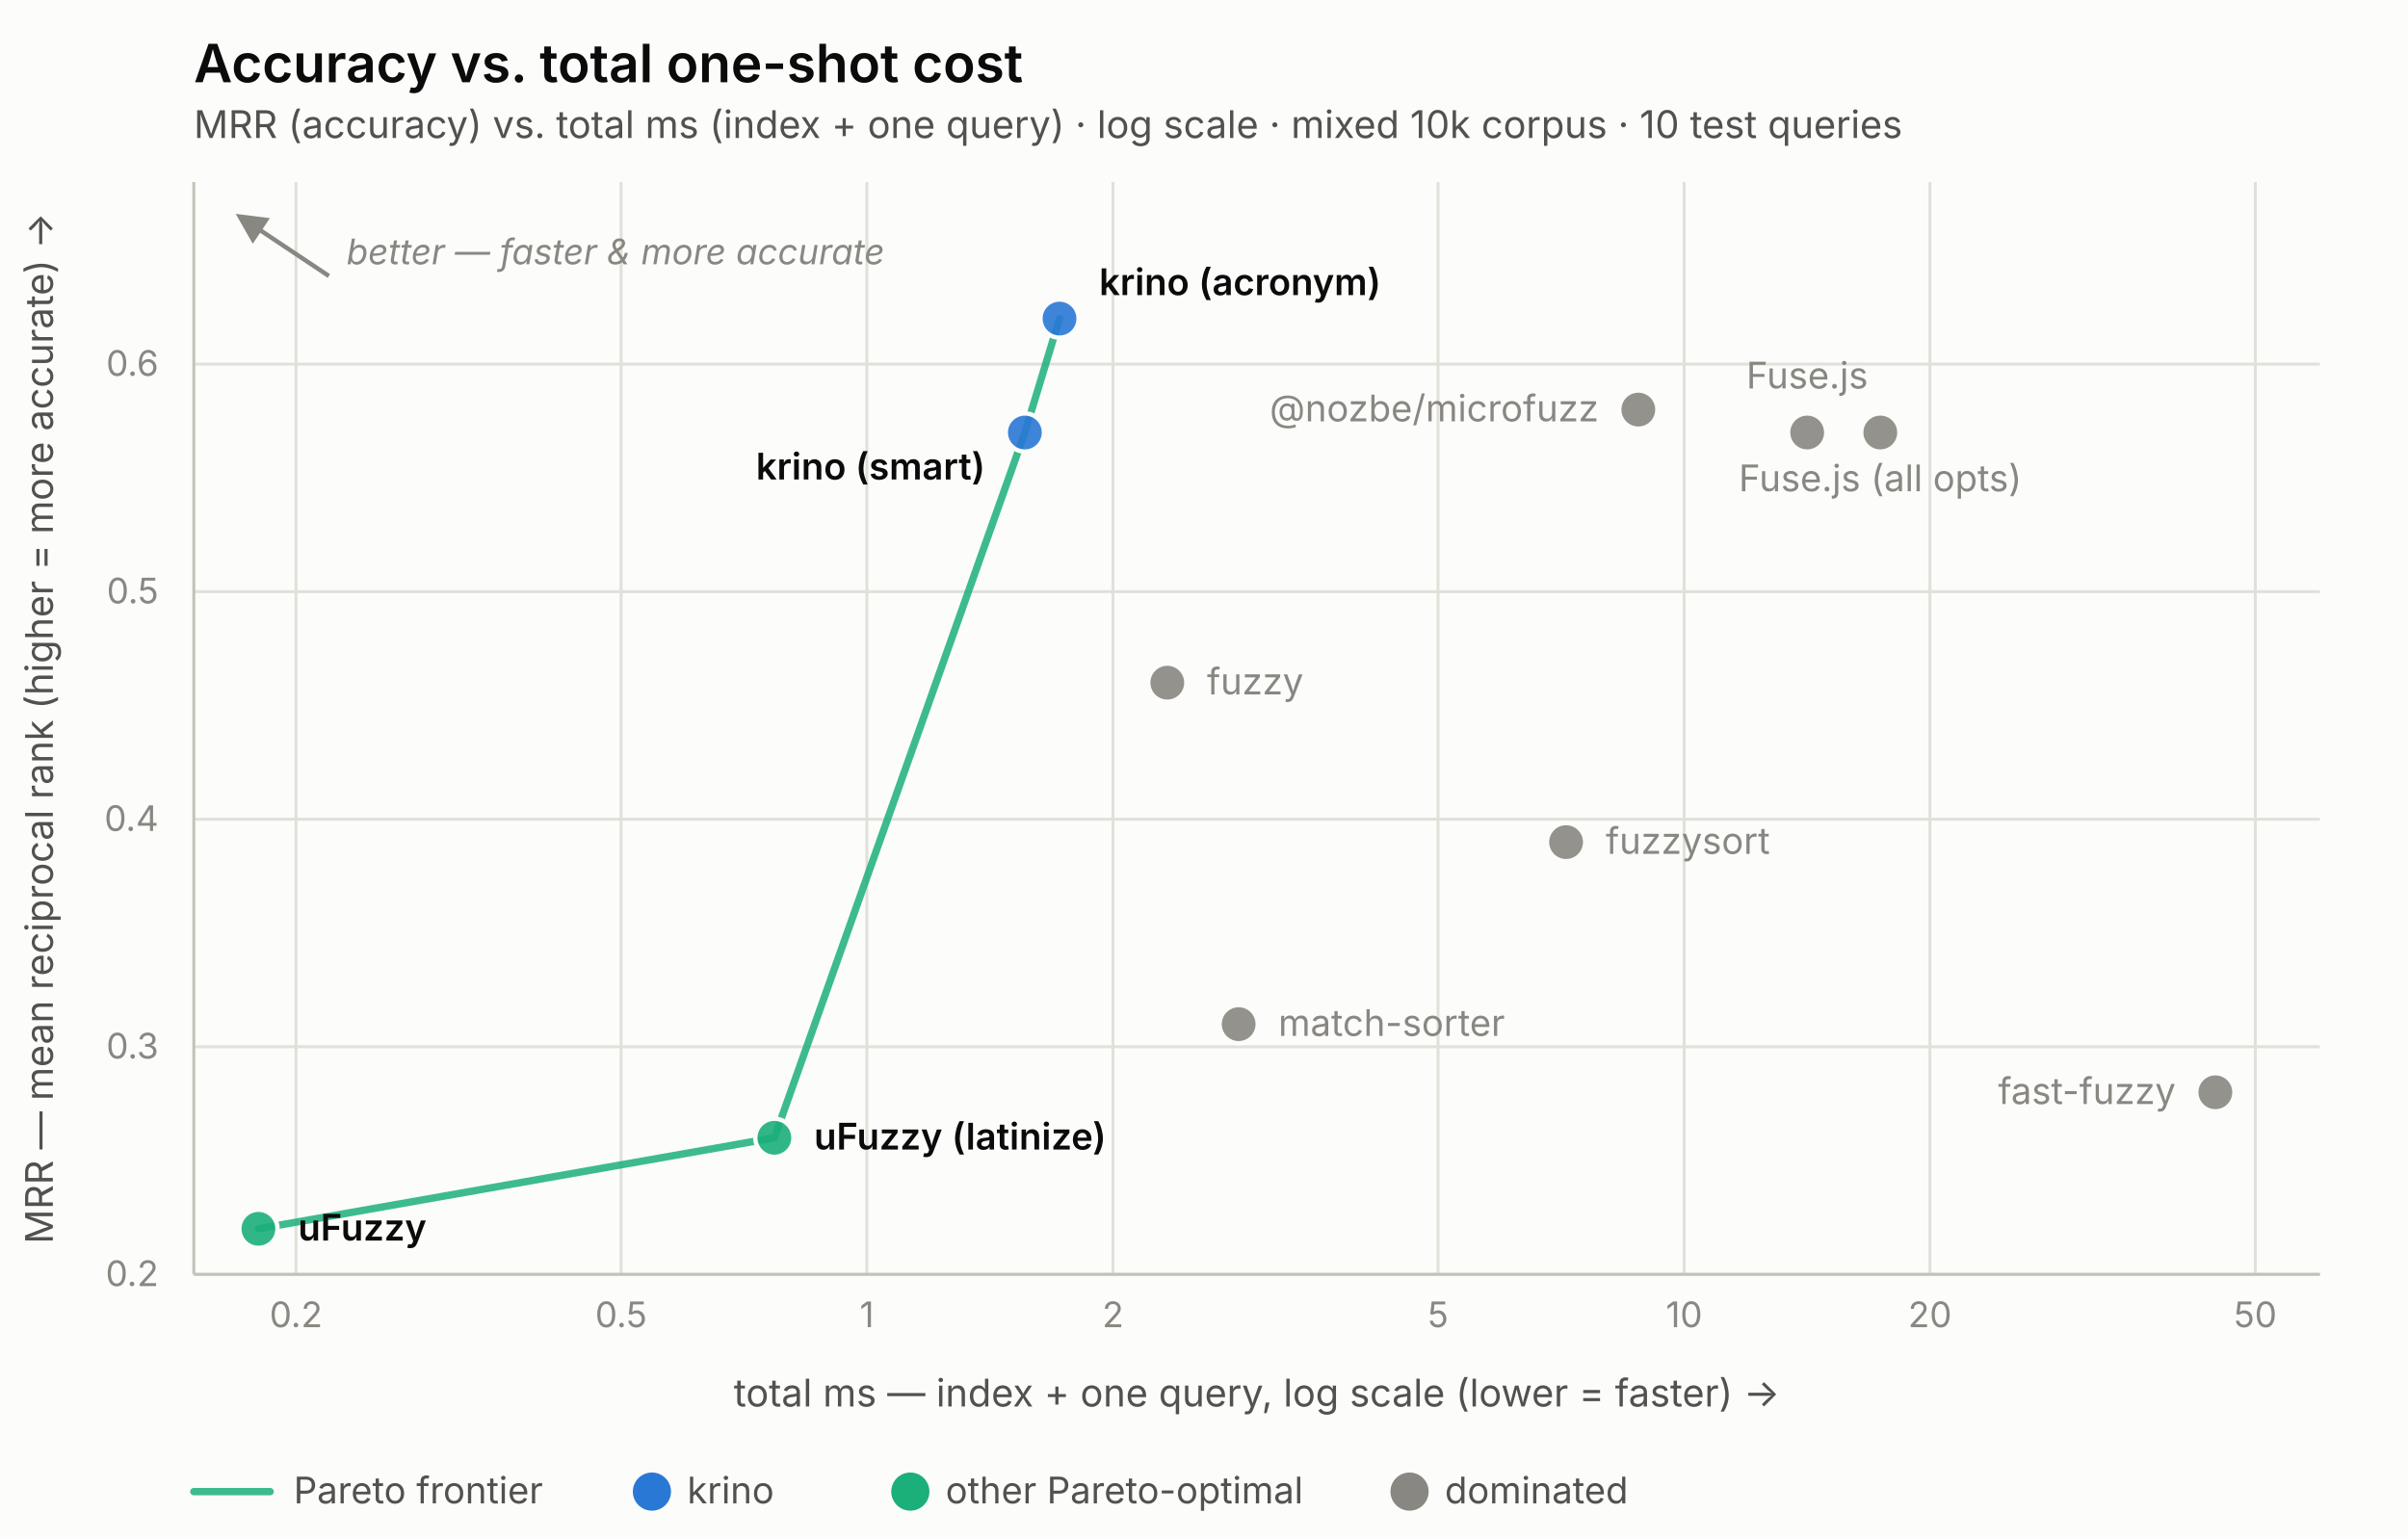
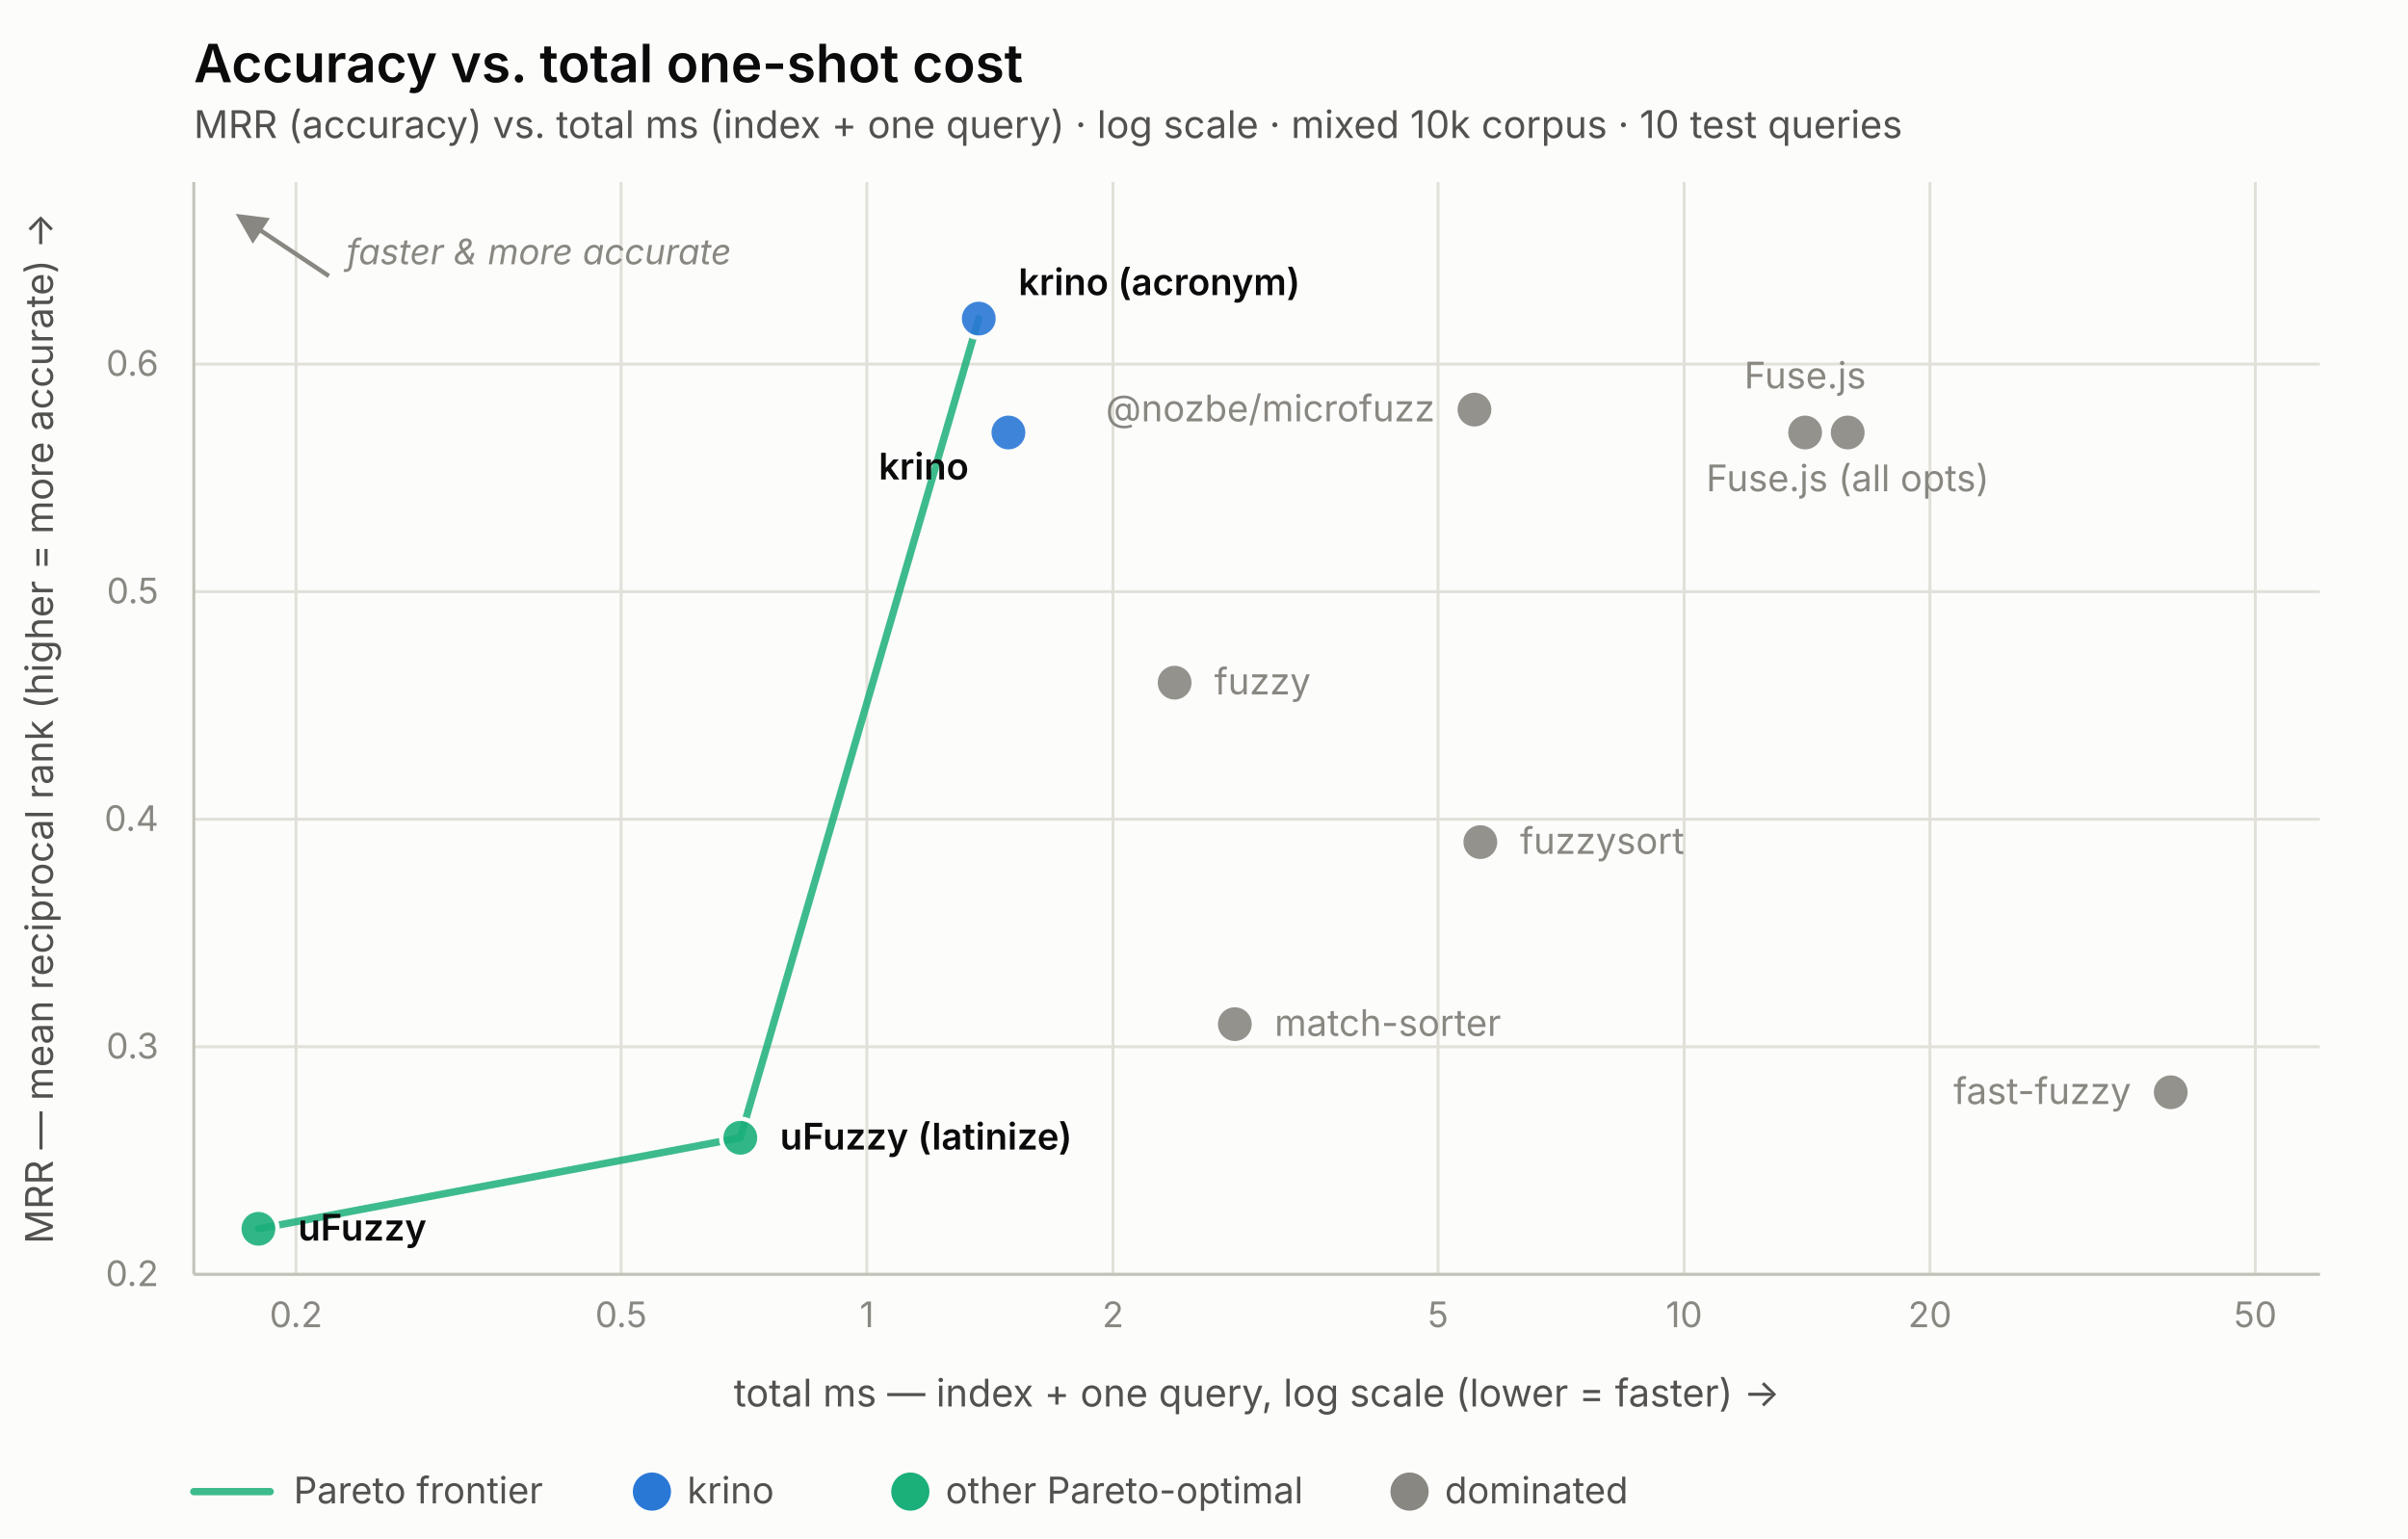
<svg xmlns="http://www.w3.org/2000/svg" viewBox="0 0 820 524" font-family="system-ui, -apple-system, 'Segoe UI', sans-serif" role="img" aria-labelledby="pareto-total-title pareto-total-desc">
  <defs>
    <marker id="arrow" viewBox="0 0 10 10" refX="8" refY="5" markerWidth="7" markerHeight="7" orient="auto-start-reverse">
      <path d="M0 0 L10 5 L0 10 z" fill="#898781" />
    </marker>
  </defs>
  <rect x="0" y="0" width="820" height="524" fill="#fcfcfb" />
  <text x="66" y="28" fill="#0b0b0b" font-size="18" font-weight="600">Accuracy vs. total one-shot cost</text>
  <text x="66" y="47" fill="#52514e" font-size="13">MRR (accuracy) vs. total ms (index + one query) · log scale · mixed 10k corpus · 10 test queries</text>
  <g>
    <line x1="100.8" y1="62" x2="100.8" y2="434" stroke="#e1e0d9" />
    <line x1="211.5" y1="62" x2="211.5" y2="434" stroke="#e1e0d9" />
    <line x1="295.2" y1="62" x2="295.2" y2="434" stroke="#e1e0d9" />
    <line x1="379" y1="62" x2="379" y2="434" stroke="#e1e0d9" />
    <line x1="489.7" y1="62" x2="489.7" y2="434" stroke="#e1e0d9" />
    <line x1="573.5" y1="62" x2="573.5" y2="434" stroke="#e1e0d9" />
    <line x1="657.2" y1="62" x2="657.2" y2="434" stroke="#e1e0d9" />
    <line x1="768" y1="62" x2="768" y2="434" stroke="#e1e0d9" />
    <line x1="66" y1="434" x2="790" y2="434" stroke="#e1e0d9" />
    <line x1="66" y1="356.5" x2="790" y2="356.5" stroke="#e1e0d9" />
    <line x1="66" y1="279" x2="790" y2="279" stroke="#e1e0d9" />
    <line x1="66" y1="201.5" x2="790" y2="201.5" stroke="#e1e0d9" />
    <line x1="66" y1="124" x2="790" y2="124" stroke="#e1e0d9" />
  </g>
  <line x1="66" y1="434" x2="790" y2="434" stroke="#c3c2b7" />
  <line x1="66" y1="62" x2="66" y2="434" stroke="#c3c2b7" />
  <g>
    <text x="100.8" y="452" text-anchor="middle" fill="#898781" font-size="12" font-variant-numeric="tabular-nums">0.2</text>
    <text x="211.5" y="452" text-anchor="middle" fill="#898781" font-size="12" font-variant-numeric="tabular-nums">0.5</text>
    <text x="295.2" y="452" text-anchor="middle" fill="#898781" font-size="12" font-variant-numeric="tabular-nums">1</text>
    <text x="379" y="452" text-anchor="middle" fill="#898781" font-size="12" font-variant-numeric="tabular-nums">2</text>
    <text x="489.7" y="452" text-anchor="middle" fill="#898781" font-size="12" font-variant-numeric="tabular-nums">5</text>
    <text x="573.5" y="452" text-anchor="middle" fill="#898781" font-size="12" font-variant-numeric="tabular-nums">10</text>
    <text x="657.2" y="452" text-anchor="middle" fill="#898781" font-size="12" font-variant-numeric="tabular-nums">20</text>
    <text x="768" y="452" text-anchor="middle" fill="#898781" font-size="12" font-variant-numeric="tabular-nums">50</text>
  </g>
  <g>
    <text x="54" y="438" text-anchor="end" fill="#898781" font-size="12" font-variant-numeric="tabular-nums">0.2</text>
    <text x="54" y="360.5" text-anchor="end" fill="#898781" font-size="12" font-variant-numeric="tabular-nums">0.3</text>
    <text x="54" y="283" text-anchor="end" fill="#898781" font-size="12" font-variant-numeric="tabular-nums">0.4</text>
    <text x="54" y="205.5" text-anchor="end" fill="#898781" font-size="12" font-variant-numeric="tabular-nums">0.5</text>
    <text x="54" y="128" text-anchor="end" fill="#898781" font-size="12" font-variant-numeric="tabular-nums">0.6</text>
  </g>
  <text x="428" y="479" text-anchor="middle" fill="#52514e" font-size="13">total ms — index + one query, log scale (lower = faster) →</text>
  <text transform="translate(18,248) rotate(-90)" text-anchor="middle" fill="#52514e" font-size="13">MRR — mean reciprocal rank (higher = more accurate) →</text>
-   <path d="M88 418.5 L263.7 387.5 L349 147.3 L360.8 108.5" fill="none" stroke="#1baf7a" stroke-width="2.5" stroke-linejoin="round" stroke-linecap="round" opacity="0.85" />
+   <path d="M88 418.5 L252.1 387.5 L333.3 108.5" fill="none" stroke="#1baf7a" stroke-width="2.5" stroke-linejoin="round" stroke-linecap="round" opacity="0.85" />
  <g transform="translate(78,70)">
    <line x1="34" y1="24" x2="4" y2="4" stroke="#898781" stroke-width="1.5" marker-end="url(#arrow)" />
-     <text x="40" y="20" fill="#898781" font-size="12" font-style="italic">better — faster &amp; more accurate</text>
+     <text x="40" y="20" fill="#898781" font-size="12" font-style="italic">faster &amp; more accurate</text>
  </g>
  <g>
-     <circle cx="360.8" cy="108.5" r="6.5" fill="#2a78d6" fill-opacity="0.9" stroke="#fcfcfb" stroke-width="1.5" />
-     <circle cx="557.9" cy="139.5" r="6.5" fill="#898781" fill-opacity="0.9" stroke="#fcfcfb" stroke-width="1.5" />
-     <circle cx="349" cy="147.3" r="6.5" fill="#2a78d6" fill-opacity="0.9" stroke="#fcfcfb" stroke-width="1.5" />
-     <circle cx="615.4" cy="147.3" r="6.5" fill="#898781" fill-opacity="0.9" stroke="#fcfcfb" stroke-width="1.5" />
-     <circle cx="640.3" cy="147.3" r="6.5" fill="#898781" fill-opacity="0.9" stroke="#fcfcfb" stroke-width="1.5" />
-     <circle cx="397.5" cy="232.5" r="6.5" fill="#898781" fill-opacity="0.9" stroke="#fcfcfb" stroke-width="1.5" />
-     <circle cx="533.3" cy="286.8" r="6.5" fill="#898781" fill-opacity="0.9" stroke="#fcfcfb" stroke-width="1.5" />
-     <circle cx="421.8" cy="348.8" r="6.5" fill="#898781" fill-opacity="0.9" stroke="#fcfcfb" stroke-width="1.5" />
-     <circle cx="754.4" cy="372" r="6.5" fill="#898781" fill-opacity="0.9" stroke="#fcfcfb" stroke-width="1.5" />
-     <circle cx="263.7" cy="387.5" r="6.5" fill="#1baf7a" fill-opacity="0.9" stroke="#fcfcfb" stroke-width="1.5" />
+     <circle cx="333.3" cy="108.5" r="6.5" fill="#2a78d6" fill-opacity="0.9" stroke="#fcfcfb" stroke-width="1.5" />
+     <circle cx="502.1" cy="139.5" r="6.5" fill="#898781" fill-opacity="0.9" stroke="#fcfcfb" stroke-width="1.5" />
+     <circle cx="343.4" cy="147.3" r="6.5" fill="#2a78d6" fill-opacity="0.9" stroke="#fcfcfb" stroke-width="1.5" />
+     <circle cx="614.7" cy="147.3" r="6.5" fill="#898781" fill-opacity="0.9" stroke="#fcfcfb" stroke-width="1.5" />
+     <circle cx="629.2" cy="147.3" r="6.5" fill="#898781" fill-opacity="0.9" stroke="#fcfcfb" stroke-width="1.5" />
+     <circle cx="400" cy="232.5" r="6.5" fill="#898781" fill-opacity="0.9" stroke="#fcfcfb" stroke-width="1.5" />
+     <circle cx="504.1" cy="286.8" r="6.5" fill="#898781" fill-opacity="0.9" stroke="#fcfcfb" stroke-width="1.5" />
+     <circle cx="420.5" cy="348.8" r="6.5" fill="#898781" fill-opacity="0.9" stroke="#fcfcfb" stroke-width="1.5" />
+     <circle cx="739.2" cy="372" r="6.5" fill="#898781" fill-opacity="0.9" stroke="#fcfcfb" stroke-width="1.5" />
+     <circle cx="252.1" cy="387.5" r="6.5" fill="#1baf7a" fill-opacity="0.9" stroke="#fcfcfb" stroke-width="1.5" />
    <circle cx="88" cy="418.5" r="6.5" fill="#1baf7a" fill-opacity="0.9" stroke="#fcfcfb" stroke-width="1.5" />
  </g>
  <g>
-     <text x="374.3" y="100.5" text-anchor="start" fill="#0b0b0b" font-size="12.5" font-weight="600">krino (acronym)</text>
-     <text x="615.4" y="132.3" text-anchor="middle" fill="#898781" font-size="12.5">Fuse.js</text>
-     <text x="544.4" y="143.5" text-anchor="end" fill="#898781" font-size="12.5">@nozbe/microfuzz</text>
-     <text x="335.5" y="163.3" text-anchor="end" fill="#0b0b0b" font-size="12.5" font-weight="600">krino (smart)</text>
-     <text x="640.3" y="167.3" text-anchor="middle" fill="#898781" font-size="12.5">Fuse.js (all opts)</text>
-     <text x="411" y="236.5" text-anchor="start" fill="#898781" font-size="12.5">fuzzy</text>
-     <text x="546.8" y="290.8" text-anchor="start" fill="#898781" font-size="12.5">fuzzysort</text>
-     <text x="435.3" y="352.8" text-anchor="start" fill="#898781" font-size="12.5">match-sorter</text>
-     <text x="740.9" y="376" text-anchor="end" fill="#898781" font-size="12.5">fast-fuzzy</text>
-     <text x="277.2" y="391.5" text-anchor="start" fill="#0b0b0b" font-size="12.5" font-weight="600">uFuzzy (latinize)</text>
+     <text x="346.8" y="100.5" text-anchor="start" fill="#0b0b0b" font-size="12.5" font-weight="600">krino (acronym)</text>
+     <text x="614.7" y="132.3" text-anchor="middle" fill="#898781" font-size="12.5">Fuse.js</text>
+     <text x="488.6" y="143.5" text-anchor="end" fill="#898781" font-size="12.5">@nozbe/microfuzz</text>
+     <text x="329.9" y="163.3" text-anchor="end" fill="#0b0b0b" font-size="12.5" font-weight="600">krino</text>
+     <text x="629.2" y="167.3" text-anchor="middle" fill="#898781" font-size="12.5">Fuse.js (all opts)</text>
+     <text x="413.5" y="236.5" text-anchor="start" fill="#898781" font-size="12.5">fuzzy</text>
+     <text x="517.6" y="290.8" text-anchor="start" fill="#898781" font-size="12.5">fuzzysort</text>
+     <text x="434" y="352.8" text-anchor="start" fill="#898781" font-size="12.5">match-sorter</text>
+     <text x="725.7" y="376" text-anchor="end" fill="#898781" font-size="12.5">fast-fuzzy</text>
+     <text x="265.6" y="391.5" text-anchor="start" fill="#0b0b0b" font-size="12.5" font-weight="600">uFuzzy (latinize)</text>
    <text x="101.5" y="422.5" text-anchor="start" fill="#0b0b0b" font-size="12.5" font-weight="600">uFuzzy</text>
  </g>
  <g>
    <line x1="66" y1="508" x2="92" y2="508" stroke="#1baf7a" stroke-width="2.5" stroke-linecap="round" opacity="0.85" />
    <text x="100" y="512" fill="#52514e" font-size="12.5">Pareto frontier</text>
    <circle cx="222" cy="508" r="6.5" fill="#2a78d6" />
    <text x="234" y="512" fill="#52514e" font-size="12.5">krino</text>
    <circle cx="310" cy="508" r="6.5" fill="#1baf7a" />
    <text x="322" y="512" fill="#52514e" font-size="12.5">other Pareto-optimal</text>
    <circle cx="480" cy="508" r="6.5" fill="#898781" />
    <text x="492" y="512" fill="#52514e" font-size="12.5">dominated</text>
  </g>
</svg>
